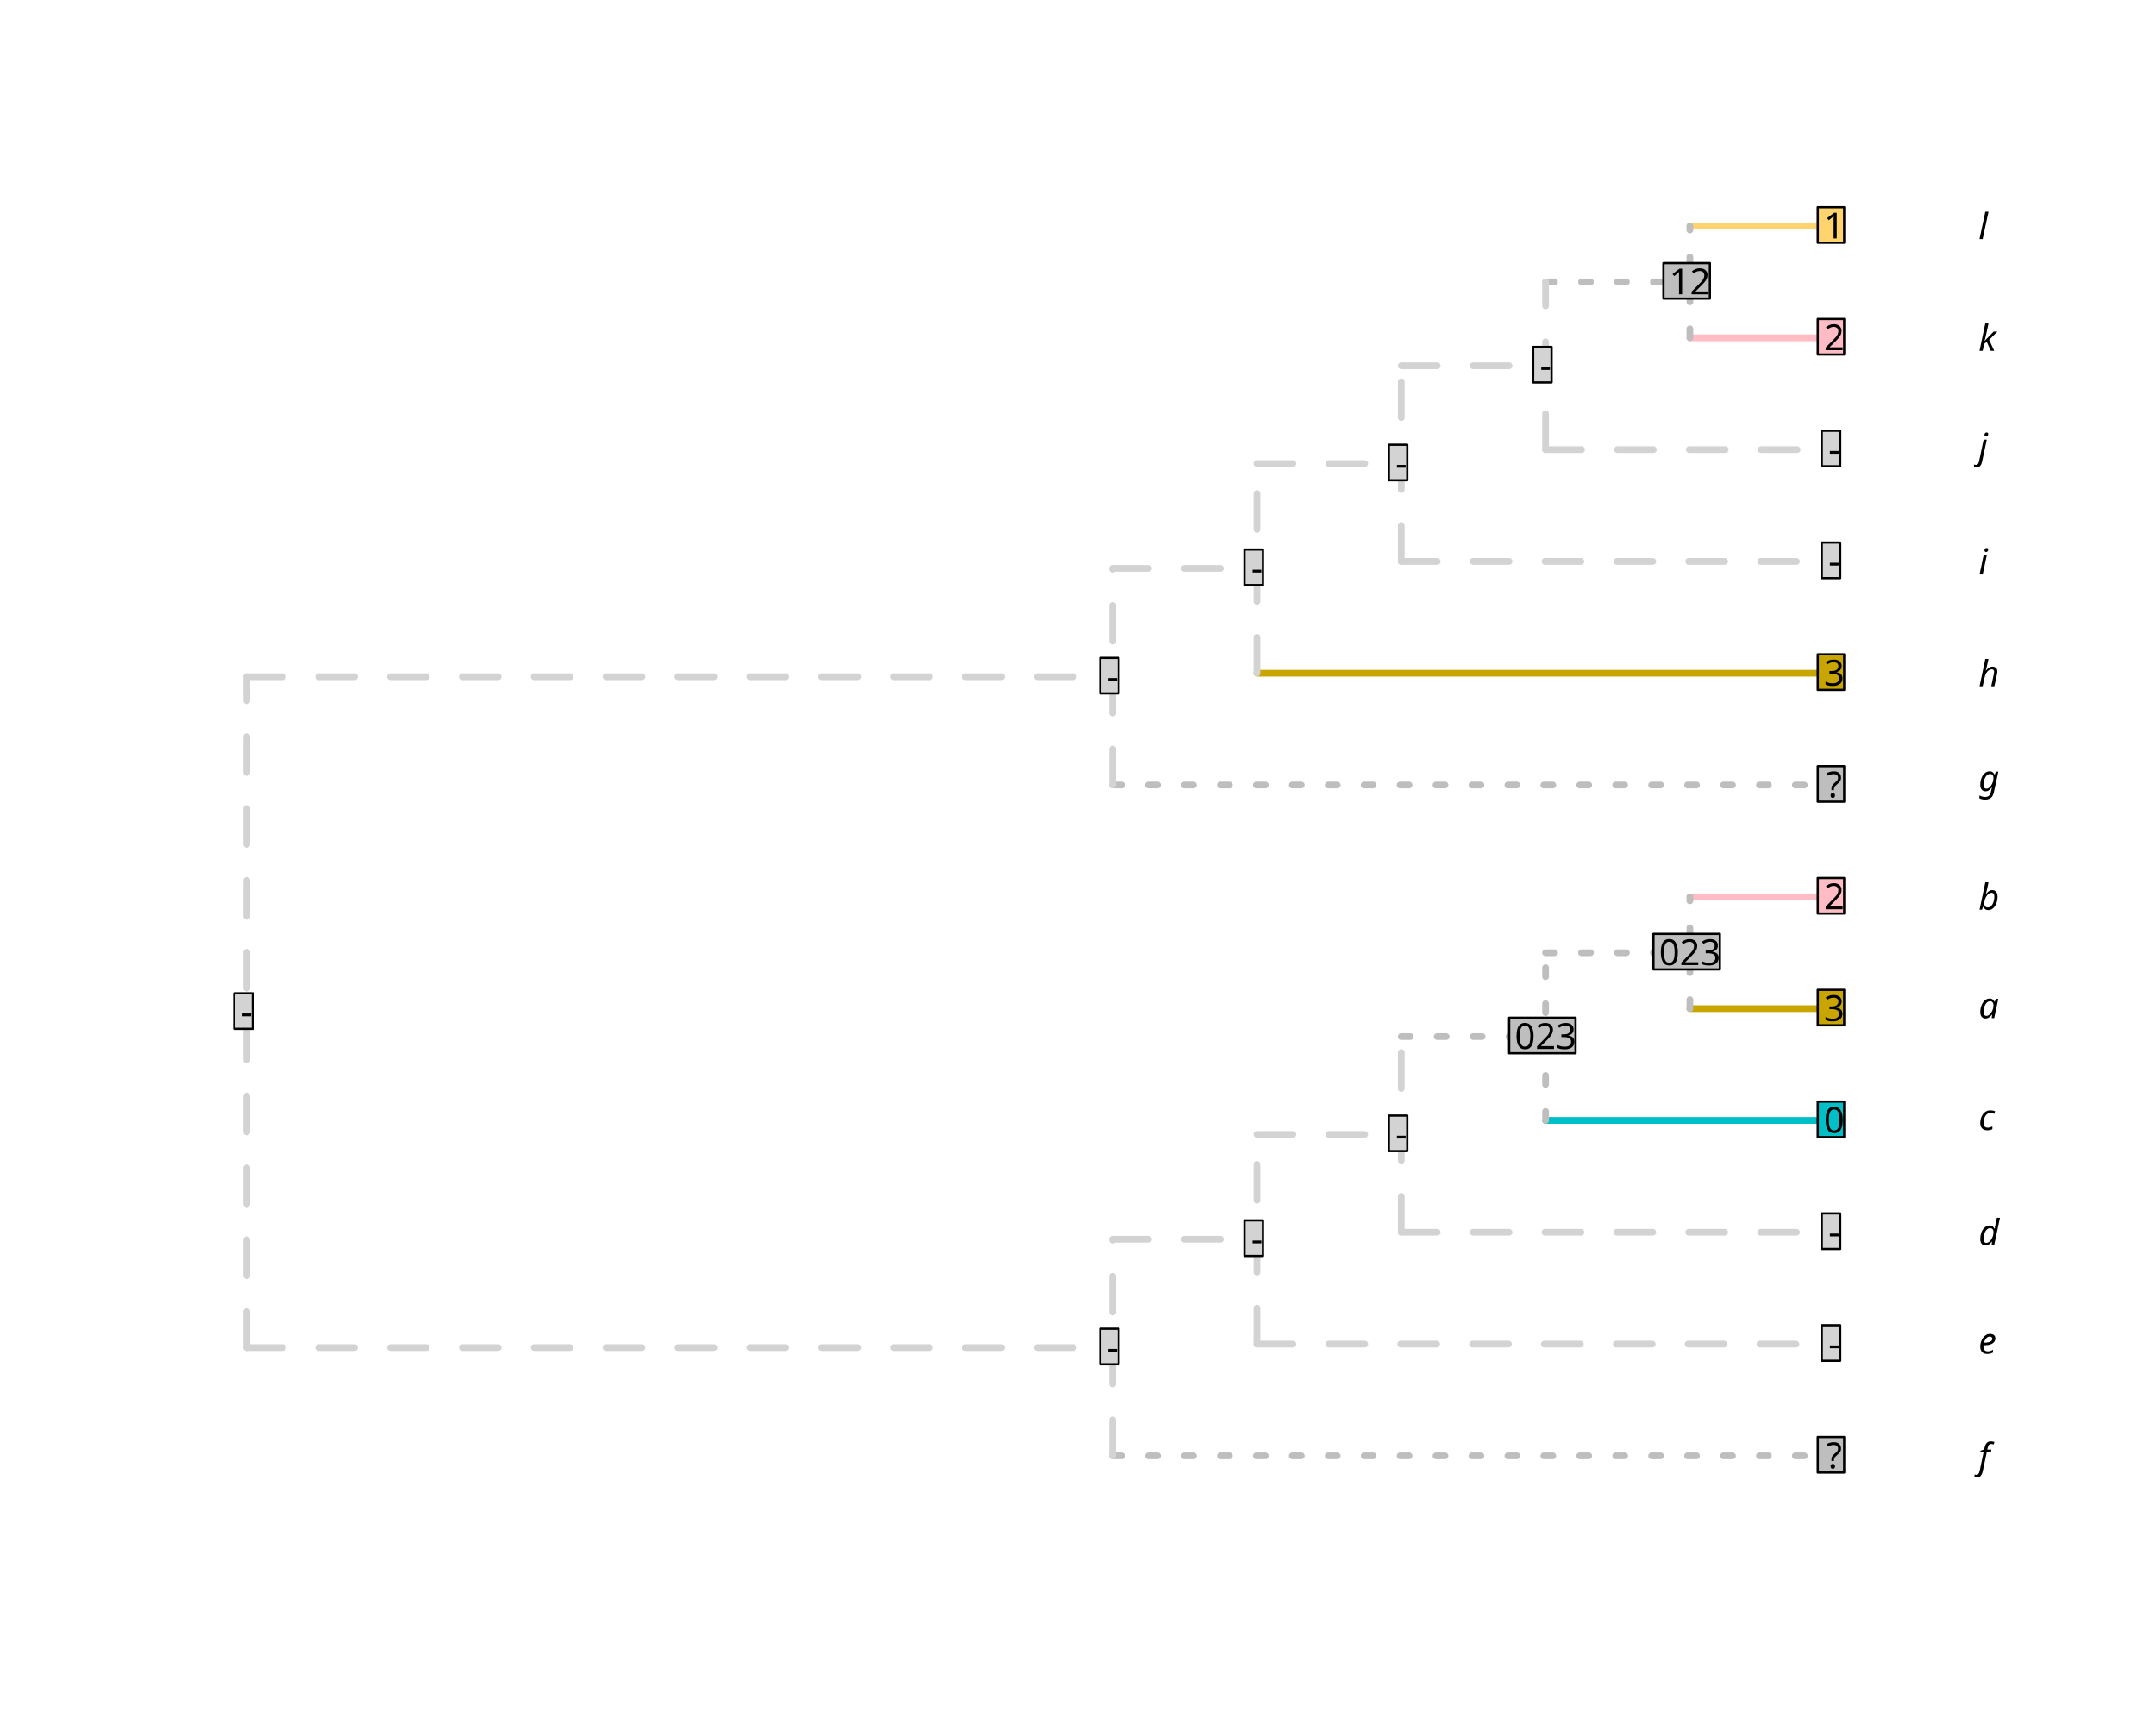
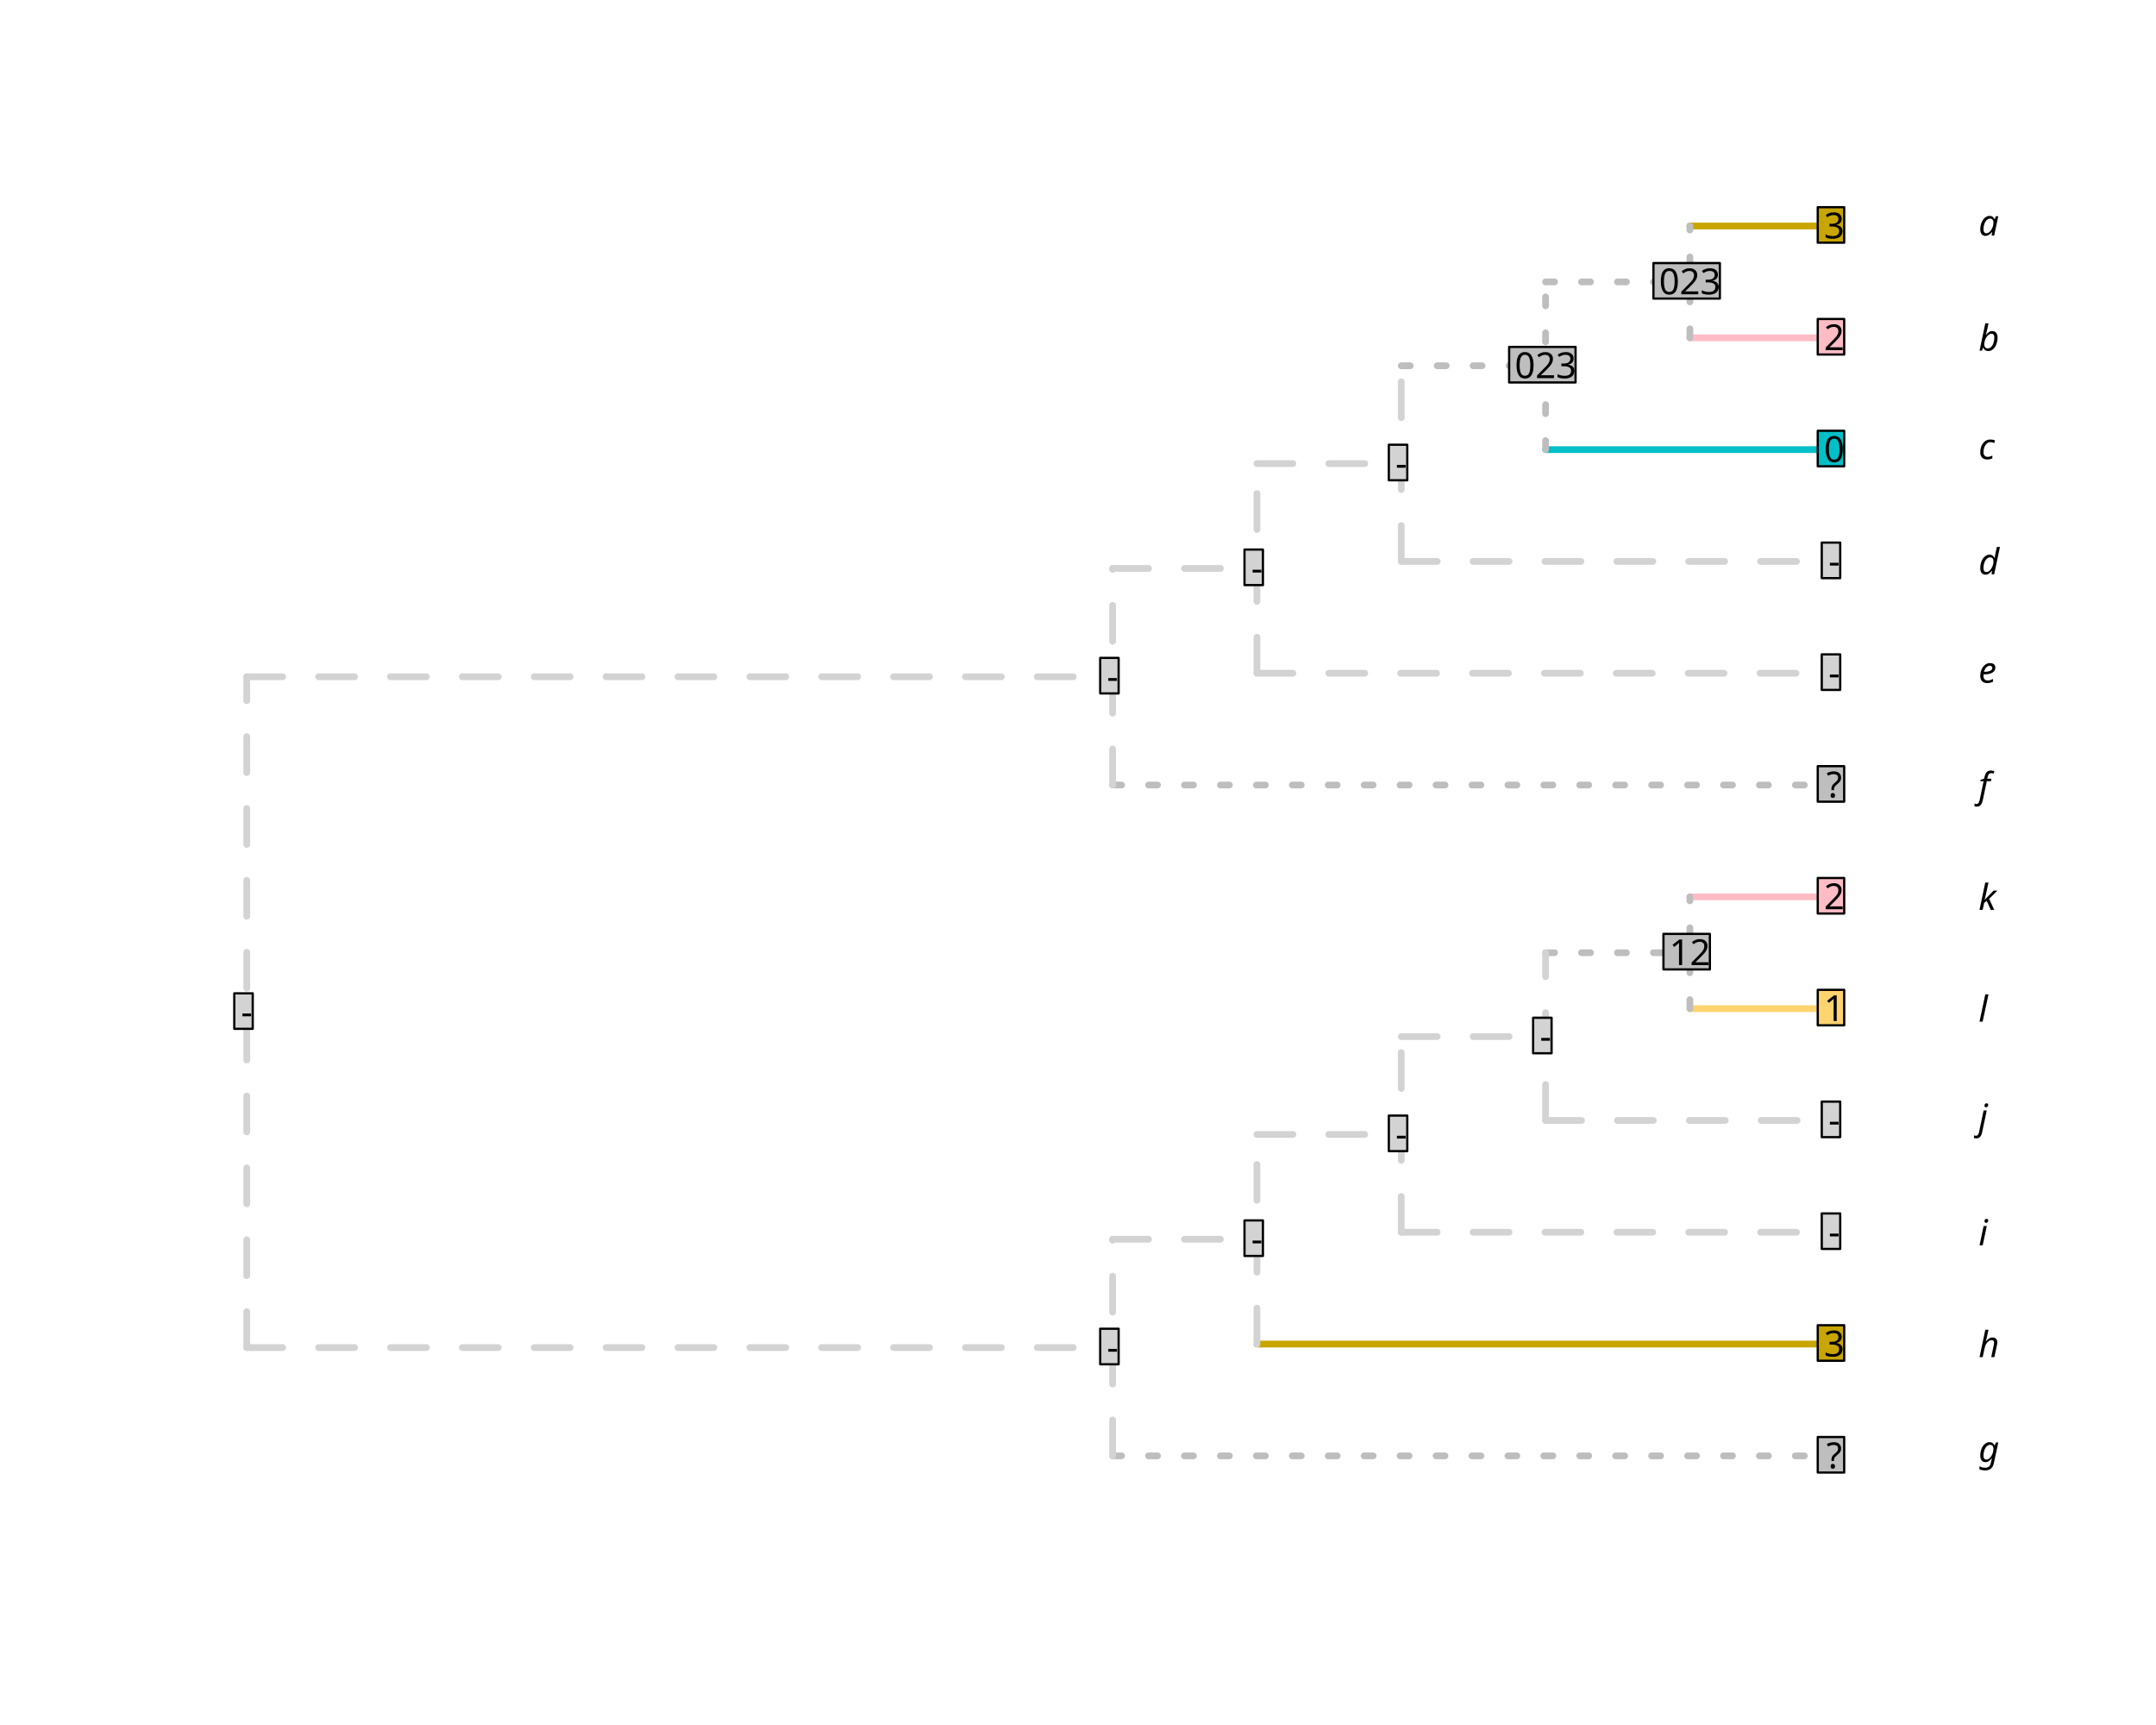
<svg xmlns="http://www.w3.org/2000/svg" class="svglite" data-engine-version="2.0" width="720.00pt" height="576.00pt" viewBox="0 0 720.00 576.00">
  <defs>
    <style type="text/css">
    .svglite line, .svglite polyline, .svglite polygon, .svglite path, .svglite rect, .svglite circle {
      fill: none;
      stroke: #000000;
      stroke-linecap: round;
      stroke-linejoin: round;
      stroke-miterlimit: 10.00;
    }
  </style>
  </defs>
  <rect width="100%" height="100%" style="stroke: none; fill: #FFFFFF;" />
  <defs>
    <clipPath id="cpMC4wMHw3MjAuMDB8MC4wMHw1NzYuMDA=">
      <rect x="0.00" y="0.00" width="720.00" height="576.00" />
    </clipPath>
  </defs>
  <g clip-path="url(#cpMC4wMHw3MjAuMDB8MC4wMHw1NzYuMDA=)">
</g>
  <defs>
    <clipPath id="cpNTkuMDR8Njg5Ljc2fDU5LjA0fDUwMi41Ng==">
      <rect x="59.04" y="59.04" width="630.72" height="443.52" />
    </clipPath>
  </defs>
  <g clip-path="url(#cpNTkuMDR8Njg5Ljc2fDU5LjA0fDUwMi41Ng==)">
    <line x1="82.40" y1="449.97" x2="371.56" y2="449.97" style="stroke-width: 2.25; stroke: #D3D3D3; stroke-dasharray: 12.00,12.00;" />
    <line x1="371.56" y1="486.13" x2="612.54" y2="486.13" style="stroke-width: 2.25; stroke: #BEBEBE; stroke-dasharray: 3.00,9.00;" />
    <line x1="371.56" y1="413.80" x2="419.76" y2="413.80" style="stroke-width: 2.25; stroke: #D3D3D3; stroke-dasharray: 12.00,12.00;" />
-     <line x1="419.76" y1="448.80" x2="612.54" y2="448.80" style="stroke-width: 2.25; stroke: #D3D3D3; stroke-dasharray: 12.00,12.00;" />
+     <line x1="419.76" y1="448.80" x2="612.54" y2="448.80" style="stroke-width: 2.25; stroke: #C8A500;" />
    <line x1="419.76" y1="378.80" x2="467.95" y2="378.80" style="stroke-width: 2.25; stroke: #D3D3D3; stroke-dasharray: 12.00,12.00;" />
    <line x1="467.95" y1="411.47" x2="612.54" y2="411.47" style="stroke-width: 2.25; stroke: #D3D3D3; stroke-dasharray: 12.00,12.00;" />
-     <line x1="467.95" y1="346.13" x2="516.15" y2="346.13" style="stroke-width: 2.25; stroke: #BEBEBE; stroke-dasharray: 3.00,9.00;" />
-     <line x1="516.15" y1="374.13" x2="612.54" y2="374.13" style="stroke-width: 2.25; stroke: #00BFC6;" />
+     <line x1="467.95" y1="346.13" x2="516.15" y2="346.13" style="stroke-width: 2.25; stroke: #D3D3D3; stroke-dasharray: 12.00,12.00;" />
+     <line x1="516.15" y1="374.13" x2="612.54" y2="374.13" style="stroke-width: 2.25; stroke: #D3D3D3; stroke-dasharray: 12.00,12.00;" />
    <line x1="516.15" y1="318.13" x2="564.34" y2="318.13" style="stroke-width: 2.25; stroke: #BEBEBE; stroke-dasharray: 3.00,9.00;" />
-     <line x1="564.34" y1="336.80" x2="612.54" y2="336.80" style="stroke-width: 2.25; stroke: #C8A500;" />
+     <line x1="564.34" y1="336.80" x2="612.54" y2="336.80" style="stroke-width: 2.25; stroke: #FFD46F;" />
    <line x1="564.34" y1="299.47" x2="612.54" y2="299.47" style="stroke-width: 2.25; stroke: #FFBCC5;" />
    <line x1="82.40" y1="225.97" x2="371.56" y2="225.97" style="stroke-width: 2.25; stroke: #D3D3D3; stroke-dasharray: 12.00,12.00;" />
    <line x1="371.56" y1="262.13" x2="612.54" y2="262.13" style="stroke-width: 2.25; stroke: #BEBEBE; stroke-dasharray: 3.00,9.00;" />
    <line x1="371.56" y1="189.80" x2="419.76" y2="189.80" style="stroke-width: 2.25; stroke: #D3D3D3; stroke-dasharray: 12.00,12.00;" />
-     <line x1="419.76" y1="224.80" x2="612.54" y2="224.80" style="stroke-width: 2.25; stroke: #C8A500;" />
+     <line x1="419.76" y1="224.80" x2="612.54" y2="224.80" style="stroke-width: 2.25; stroke: #D3D3D3; stroke-dasharray: 12.00,12.00;" />
    <line x1="419.76" y1="154.80" x2="467.95" y2="154.80" style="stroke-width: 2.25; stroke: #D3D3D3; stroke-dasharray: 12.00,12.00;" />
    <line x1="467.95" y1="187.47" x2="612.54" y2="187.47" style="stroke-width: 2.25; stroke: #D3D3D3; stroke-dasharray: 12.00,12.00;" />
-     <line x1="467.95" y1="122.13" x2="516.15" y2="122.13" style="stroke-width: 2.25; stroke: #D3D3D3; stroke-dasharray: 12.00,12.00;" />
-     <line x1="516.15" y1="150.13" x2="612.54" y2="150.13" style="stroke-width: 2.25; stroke: #D3D3D3; stroke-dasharray: 12.00,12.00;" />
+     <line x1="467.95" y1="122.13" x2="516.15" y2="122.13" style="stroke-width: 2.25; stroke: #BEBEBE; stroke-dasharray: 3.00,9.00;" />
+     <line x1="516.15" y1="150.13" x2="612.54" y2="150.13" style="stroke-width: 2.25; stroke: #00BFC6;" />
    <line x1="516.15" y1="94.13" x2="564.34" y2="94.13" style="stroke-width: 2.25; stroke: #BEBEBE; stroke-dasharray: 3.00,9.00;" />
    <line x1="564.34" y1="112.80" x2="612.54" y2="112.80" style="stroke-width: 2.25; stroke: #FFBCC5;" />
-     <line x1="564.34" y1="75.47" x2="612.54" y2="75.47" style="stroke-width: 2.25; stroke: #FFD46F;" />
+     <line x1="564.34" y1="75.47" x2="612.54" y2="75.47" style="stroke-width: 2.25; stroke: #C8A500;" />
    <line x1="82.40" y1="449.97" x2="82.40" y2="225.97" style="stroke-width: 2.25; stroke: #D3D3D3; stroke-dasharray: 12.00,12.00;" />
+     <line x1="371.56" y1="262.13" x2="371.56" y2="189.80" style="stroke-width: 2.25; stroke: #D3D3D3; stroke-dasharray: 12.00,12.00;" />
+     <line x1="419.76" y1="224.80" x2="419.76" y2="154.80" style="stroke-width: 2.25; stroke: #D3D3D3; stroke-dasharray: 12.00,12.00;" />
+     <line x1="467.95" y1="187.47" x2="467.95" y2="122.13" style="stroke-width: 2.25; stroke: #D3D3D3; stroke-dasharray: 12.00,12.00;" />
+     <line x1="516.15" y1="150.13" x2="516.15" y2="94.13" style="stroke-width: 2.25; stroke: #BEBEBE; stroke-dasharray: 3.00,9.00;" />
+     <line x1="564.34" y1="112.80" x2="564.34" y2="75.47" style="stroke-width: 2.25; stroke: #BEBEBE; stroke-dasharray: 3.00,9.00;" />
    <line x1="371.56" y1="486.13" x2="371.56" y2="413.80" style="stroke-width: 2.25; stroke: #D3D3D3; stroke-dasharray: 12.00,12.00;" />
    <line x1="419.76" y1="448.80" x2="419.76" y2="378.80" style="stroke-width: 2.25; stroke: #D3D3D3; stroke-dasharray: 12.00,12.00;" />
    <line x1="467.95" y1="411.47" x2="467.95" y2="346.13" style="stroke-width: 2.25; stroke: #D3D3D3; stroke-dasharray: 12.00,12.00;" />
-     <line x1="516.15" y1="374.13" x2="516.15" y2="318.13" style="stroke-width: 2.25; stroke: #BEBEBE; stroke-dasharray: 3.00,9.00;" />
+     <line x1="516.15" y1="374.13" x2="516.15" y2="318.13" style="stroke-width: 2.25; stroke: #D3D3D3; stroke-dasharray: 12.00,12.00;" />
    <line x1="564.34" y1="336.80" x2="564.34" y2="299.47" style="stroke-width: 2.25; stroke: #BEBEBE; stroke-dasharray: 3.00,9.00;" />
-     <line x1="371.56" y1="262.13" x2="371.56" y2="189.80" style="stroke-width: 2.25; stroke: #D3D3D3; stroke-dasharray: 12.00,12.00;" />
-     <line x1="419.76" y1="224.80" x2="419.76" y2="154.80" style="stroke-width: 2.25; stroke: #D3D3D3; stroke-dasharray: 12.00,12.00;" />
-     <line x1="467.95" y1="187.47" x2="467.95" y2="122.13" style="stroke-width: 2.25; stroke: #D3D3D3; stroke-dasharray: 12.00,12.00;" />
-     <line x1="516.15" y1="150.13" x2="516.15" y2="94.13" style="stroke-width: 2.25; stroke: #D3D3D3; stroke-dasharray: 12.00,12.00;" />
-     <line x1="564.34" y1="112.80" x2="564.34" y2="75.47" style="stroke-width: 2.25; stroke: #BEBEBE; stroke-dasharray: 3.00,9.00;" />
-     <text x="660.73" y="339.97" style="font-size: 12.00px; font-style: italic; font-family: sans;" textLength="6.67px" lengthAdjust="spacingAndGlyphs">a</text>
-     <text x="660.73" y="303.76" style="font-size: 12.00px; font-style: italic; font-family: sans;" textLength="6.67px" lengthAdjust="spacingAndGlyphs">b</text>
-     <text x="660.73" y="377.30" style="font-size: 12.00px; font-style: italic; font-family: sans;" textLength="6.00px" lengthAdjust="spacingAndGlyphs">c</text>
-     <text x="660.73" y="415.76" style="font-size: 12.00px; font-style: italic; font-family: sans;" textLength="6.67px" lengthAdjust="spacingAndGlyphs">d</text>
-     <text x="660.73" y="451.97" style="font-size: 12.00px; font-style: italic; font-family: sans;" textLength="6.67px" lengthAdjust="spacingAndGlyphs">e</text>
-     <text x="660.73" y="490.47" style="font-size: 12.00px; font-style: italic; font-family: sans;" textLength="3.33px" lengthAdjust="spacingAndGlyphs">f</text>
-     <text x="660.73" y="264.11" style="font-size: 12.00px; font-style: italic; font-family: sans;" textLength="6.67px" lengthAdjust="spacingAndGlyphs">g</text>
-     <text x="660.73" y="229.15" style="font-size: 12.00px; font-style: italic; font-family: sans;" textLength="6.67px" lengthAdjust="spacingAndGlyphs">h</text>
-     <text x="660.73" y="191.82" style="font-size: 12.00px; font-style: italic; font-family: sans;" textLength="2.66px" lengthAdjust="spacingAndGlyphs">i</text>
-     <text x="660.73" y="153.24" style="font-size: 12.00px; font-style: italic; font-family: sans;" textLength="2.66px" lengthAdjust="spacingAndGlyphs">j</text>
-     <text x="660.73" y="117.15" style="font-size: 12.00px; font-style: italic; font-family: sans;" textLength="6.00px" lengthAdjust="spacingAndGlyphs">k</text>
-     <text x="660.73" y="79.82" style="font-size: 12.00px; font-style: italic; font-family: sans;" textLength="2.66px" lengthAdjust="spacingAndGlyphs">l</text>
-     <rect x="607.04" y="330.51" width="8.83" height="11.86" style="stroke-width: 0.75; fill: #C8A500;" />
+     <text x="660.73" y="78.64" style="font-size: 12.00px; font-style: italic; font-family: sans;" textLength="6.67px" lengthAdjust="spacingAndGlyphs">a</text>
+     <text x="660.73" y="117.09" style="font-size: 12.00px; font-style: italic; font-family: sans;" textLength="6.67px" lengthAdjust="spacingAndGlyphs">b</text>
+     <text x="660.73" y="153.30" style="font-size: 12.00px; font-style: italic; font-family: sans;" textLength="6.00px" lengthAdjust="spacingAndGlyphs">c</text>
+     <text x="660.73" y="191.76" style="font-size: 12.00px; font-style: italic; font-family: sans;" textLength="6.67px" lengthAdjust="spacingAndGlyphs">d</text>
+     <text x="660.73" y="227.97" style="font-size: 12.00px; font-style: italic; font-family: sans;" textLength="6.67px" lengthAdjust="spacingAndGlyphs">e</text>
+     <text x="660.73" y="266.47" style="font-size: 12.00px; font-style: italic; font-family: sans;" textLength="3.33px" lengthAdjust="spacingAndGlyphs">f</text>
+     <text x="660.73" y="488.11" style="font-size: 12.00px; font-style: italic; font-family: sans;" textLength="6.67px" lengthAdjust="spacingAndGlyphs">g</text>
+     <text x="660.73" y="453.15" style="font-size: 12.00px; font-style: italic; font-family: sans;" textLength="6.67px" lengthAdjust="spacingAndGlyphs">h</text>
+     <text x="660.73" y="415.82" style="font-size: 12.00px; font-style: italic; font-family: sans;" textLength="2.66px" lengthAdjust="spacingAndGlyphs">i</text>
+     <text x="660.73" y="377.24" style="font-size: 12.00px; font-style: italic; font-family: sans;" textLength="2.66px" lengthAdjust="spacingAndGlyphs">j</text>
+     <text x="660.73" y="303.82" style="font-size: 12.00px; font-style: italic; font-family: sans;" textLength="6.00px" lengthAdjust="spacingAndGlyphs">k</text>
+     <text x="660.73" y="341.15" style="font-size: 12.00px; font-style: italic; font-family: sans;" textLength="2.66px" lengthAdjust="spacingAndGlyphs">l</text>
+     <rect x="607.04" y="69.18" width="8.83" height="11.86" style="stroke-width: 0.75; fill: #C8A500;" />
+     <rect x="607.04" y="106.51" width="8.83" height="11.86" style="stroke-width: 0.75; fill: #FFBCC5;" />
+     <rect x="607.04" y="143.84" width="8.83" height="11.86" style="stroke-width: 0.75; fill: #00BFC6;" />
+     <rect x="608.38" y="181.18" width="6.16" height="11.86" style="stroke-width: 0.75; fill: #D3D3D3;" />
+     <rect x="608.38" y="218.51" width="6.16" height="11.86" style="stroke-width: 0.75; fill: #D3D3D3;" />
+     <rect x="607.04" y="255.84" width="8.83" height="11.86" style="stroke-width: 0.75; fill: #BEBEBE;" />
+     <rect x="607.04" y="479.84" width="8.83" height="11.86" style="stroke-width: 0.75; fill: #BEBEBE;" />
+     <rect x="607.04" y="442.51" width="8.83" height="11.86" style="stroke-width: 0.75; fill: #C8A500;" />
+     <rect x="608.38" y="405.18" width="6.16" height="11.86" style="stroke-width: 0.75; fill: #D3D3D3;" />
+     <rect x="608.38" y="367.84" width="6.16" height="11.86" style="stroke-width: 0.75; fill: #D3D3D3;" />
    <rect x="607.04" y="293.18" width="8.83" height="11.86" style="stroke-width: 0.75; fill: #FFBCC5;" />
-     <rect x="607.04" y="367.84" width="8.83" height="11.86" style="stroke-width: 0.75; fill: #00BFC6;" />
-     <rect x="608.38" y="405.18" width="6.16" height="11.86" style="stroke-width: 0.75; fill: #D3D3D3;" />
-     <rect x="608.38" y="442.51" width="6.16" height="11.86" style="stroke-width: 0.75; fill: #D3D3D3;" />
-     <rect x="607.04" y="479.84" width="8.83" height="11.86" style="stroke-width: 0.75; fill: #BEBEBE;" />
-     <rect x="607.04" y="255.84" width="8.83" height="11.86" style="stroke-width: 0.75; fill: #BEBEBE;" />
-     <rect x="607.04" y="218.51" width="8.83" height="11.86" style="stroke-width: 0.75; fill: #C8A500;" />
-     <rect x="608.38" y="181.18" width="6.16" height="11.86" style="stroke-width: 0.75; fill: #D3D3D3;" />
-     <rect x="608.38" y="143.84" width="6.16" height="11.86" style="stroke-width: 0.75; fill: #D3D3D3;" />
-     <rect x="607.04" y="106.51" width="8.83" height="11.86" style="stroke-width: 0.75; fill: #FFBCC5;" />
-     <rect x="607.04" y="69.18" width="8.83" height="11.86" style="stroke-width: 0.75; fill: #FFD46F;" />
+     <rect x="607.04" y="330.51" width="8.83" height="11.86" style="stroke-width: 0.75; fill: #FFD46F;" />
    <rect x="78.24" y="331.68" width="6.16" height="11.86" style="stroke-width: 0.75; fill: #D3D3D3;" />
+     <rect x="367.41" y="219.68" width="6.16" height="11.86" style="stroke-width: 0.75; fill: #D3D3D3;" />
+     <rect x="415.60" y="183.51" width="6.16" height="11.86" style="stroke-width: 0.75; fill: #D3D3D3;" />
+     <rect x="463.80" y="148.51" width="6.16" height="11.86" style="stroke-width: 0.75; fill: #D3D3D3;" />
+     <rect x="503.98" y="115.84" width="22.18" height="11.86" style="stroke-width: 0.75; fill: #BEBEBE;" />
+     <rect x="552.17" y="87.84" width="22.18" height="11.86" style="stroke-width: 0.75; fill: #BEBEBE;" />
    <rect x="367.41" y="443.68" width="6.16" height="11.86" style="stroke-width: 0.75; fill: #D3D3D3;" />
    <rect x="415.60" y="407.51" width="6.16" height="11.86" style="stroke-width: 0.75; fill: #D3D3D3;" />
    <rect x="463.80" y="372.51" width="6.16" height="11.86" style="stroke-width: 0.75; fill: #D3D3D3;" />
-     <rect x="503.98" y="339.84" width="22.18" height="11.86" style="stroke-width: 0.75; fill: #BEBEBE;" />
-     <rect x="552.17" y="311.84" width="22.18" height="11.86" style="stroke-width: 0.75; fill: #BEBEBE;" />
-     <rect x="367.41" y="219.68" width="6.16" height="11.86" style="stroke-width: 0.75; fill: #D3D3D3;" />
-     <rect x="415.60" y="183.51" width="6.16" height="11.86" style="stroke-width: 0.75; fill: #D3D3D3;" />
-     <rect x="463.80" y="148.51" width="6.16" height="11.86" style="stroke-width: 0.75; fill: #D3D3D3;" />
-     <rect x="511.99" y="115.84" width="6.16" height="11.86" style="stroke-width: 0.75; fill: #D3D3D3;" />
-     <rect x="555.51" y="87.84" width="15.51" height="11.86" style="stroke-width: 0.75; fill: #BEBEBE;" />
-     <text x="612.54" y="340.93" text-anchor="middle" style="font-size: 12.00px; font-family: sans;" textLength="6.67px" lengthAdjust="spacingAndGlyphs">3</text>
+     <rect x="511.99" y="339.84" width="6.16" height="11.86" style="stroke-width: 0.75; fill: #D3D3D3;" />
+     <rect x="555.51" y="311.84" width="15.51" height="11.86" style="stroke-width: 0.75; fill: #BEBEBE;" />
+     <text x="612.54" y="79.60" text-anchor="middle" style="font-size: 12.00px; font-family: sans;" textLength="6.67px" lengthAdjust="spacingAndGlyphs">3</text>
+     <text x="612.54" y="116.93" text-anchor="middle" style="font-size: 12.00px; font-family: sans;" textLength="6.67px" lengthAdjust="spacingAndGlyphs">2</text>
+     <text x="612.54" y="154.26" text-anchor="middle" style="font-size: 12.00px; font-family: sans;" textLength="6.67px" lengthAdjust="spacingAndGlyphs">0</text>
+     <text x="612.54" y="191.60" text-anchor="middle" style="font-size: 12.00px; font-family: sans;" textLength="4.00px" lengthAdjust="spacingAndGlyphs">-</text>
+     <text x="612.54" y="228.93" text-anchor="middle" style="font-size: 12.00px; font-family: sans;" textLength="4.00px" lengthAdjust="spacingAndGlyphs">-</text>
+     <text x="612.54" y="266.26" text-anchor="middle" style="font-size: 12.00px; font-family: sans;" textLength="6.67px" lengthAdjust="spacingAndGlyphs">?</text>
+     <text x="612.54" y="490.26" text-anchor="middle" style="font-size: 12.00px; font-family: sans;" textLength="6.67px" lengthAdjust="spacingAndGlyphs">?</text>
+     <text x="612.54" y="452.93" text-anchor="middle" style="font-size: 12.00px; font-family: sans;" textLength="6.67px" lengthAdjust="spacingAndGlyphs">3</text>
+     <text x="612.54" y="415.60" text-anchor="middle" style="font-size: 12.00px; font-family: sans;" textLength="4.00px" lengthAdjust="spacingAndGlyphs">-</text>
+     <text x="612.54" y="378.26" text-anchor="middle" style="font-size: 12.00px; font-family: sans;" textLength="4.00px" lengthAdjust="spacingAndGlyphs">-</text>
    <text x="612.54" y="303.60" text-anchor="middle" style="font-size: 12.00px; font-family: sans;" textLength="6.67px" lengthAdjust="spacingAndGlyphs">2</text>
-     <text x="612.54" y="378.26" text-anchor="middle" style="font-size: 12.00px; font-family: sans;" textLength="6.67px" lengthAdjust="spacingAndGlyphs">0</text>
-     <text x="612.54" y="415.60" text-anchor="middle" style="font-size: 12.00px; font-family: sans;" textLength="4.00px" lengthAdjust="spacingAndGlyphs">-</text>
-     <text x="612.54" y="452.93" text-anchor="middle" style="font-size: 12.00px; font-family: sans;" textLength="4.00px" lengthAdjust="spacingAndGlyphs">-</text>
-     <text x="612.54" y="490.26" text-anchor="middle" style="font-size: 12.00px; font-family: sans;" textLength="6.67px" lengthAdjust="spacingAndGlyphs">?</text>
-     <text x="612.54" y="266.26" text-anchor="middle" style="font-size: 12.00px; font-family: sans;" textLength="6.67px" lengthAdjust="spacingAndGlyphs">?</text>
-     <text x="612.54" y="228.93" text-anchor="middle" style="font-size: 12.00px; font-family: sans;" textLength="6.67px" lengthAdjust="spacingAndGlyphs">3</text>
-     <text x="612.54" y="191.60" text-anchor="middle" style="font-size: 12.00px; font-family: sans;" textLength="4.00px" lengthAdjust="spacingAndGlyphs">-</text>
-     <text x="612.54" y="154.26" text-anchor="middle" style="font-size: 12.00px; font-family: sans;" textLength="4.00px" lengthAdjust="spacingAndGlyphs">-</text>
-     <text x="612.54" y="116.93" text-anchor="middle" style="font-size: 12.00px; font-family: sans;" textLength="6.67px" lengthAdjust="spacingAndGlyphs">2</text>
-     <text x="612.54" y="79.60" text-anchor="middle" style="font-size: 12.00px; font-family: sans;" textLength="6.67px" lengthAdjust="spacingAndGlyphs">1</text>
+     <text x="612.54" y="340.93" text-anchor="middle" style="font-size: 12.00px; font-family: sans;" textLength="6.67px" lengthAdjust="spacingAndGlyphs">1</text>
    <text x="82.40" y="342.10" text-anchor="middle" style="font-size: 12.00px; font-family: sans;" textLength="4.00px" lengthAdjust="spacingAndGlyphs">-</text>
+     <text x="371.56" y="230.10" text-anchor="middle" style="font-size: 12.00px; font-family: sans;" textLength="4.00px" lengthAdjust="spacingAndGlyphs">-</text>
+     <text x="419.76" y="193.93" text-anchor="middle" style="font-size: 12.00px; font-family: sans;" textLength="4.00px" lengthAdjust="spacingAndGlyphs">-</text>
+     <text x="467.95" y="158.93" text-anchor="middle" style="font-size: 12.00px; font-family: sans;" textLength="4.00px" lengthAdjust="spacingAndGlyphs">-</text>
+     <text x="516.15" y="126.26" text-anchor="middle" style="font-size: 12.00px; font-family: sans;" textLength="20.02px" lengthAdjust="spacingAndGlyphs">023</text>
+     <text x="564.34" y="98.26" text-anchor="middle" style="font-size: 12.00px; font-family: sans;" textLength="20.02px" lengthAdjust="spacingAndGlyphs">023</text>
    <text x="371.56" y="454.10" text-anchor="middle" style="font-size: 12.00px; font-family: sans;" textLength="4.00px" lengthAdjust="spacingAndGlyphs">-</text>
    <text x="419.76" y="417.93" text-anchor="middle" style="font-size: 12.00px; font-family: sans;" textLength="4.00px" lengthAdjust="spacingAndGlyphs">-</text>
    <text x="467.95" y="382.93" text-anchor="middle" style="font-size: 12.00px; font-family: sans;" textLength="4.00px" lengthAdjust="spacingAndGlyphs">-</text>
-     <text x="516.15" y="350.26" text-anchor="middle" style="font-size: 12.00px; font-family: sans;" textLength="20.02px" lengthAdjust="spacingAndGlyphs">023</text>
-     <text x="564.34" y="322.26" text-anchor="middle" style="font-size: 12.00px; font-family: sans;" textLength="20.02px" lengthAdjust="spacingAndGlyphs">023</text>
-     <text x="371.56" y="230.10" text-anchor="middle" style="font-size: 12.00px; font-family: sans;" textLength="4.00px" lengthAdjust="spacingAndGlyphs">-</text>
-     <text x="419.76" y="193.93" text-anchor="middle" style="font-size: 12.00px; font-family: sans;" textLength="4.00px" lengthAdjust="spacingAndGlyphs">-</text>
-     <text x="467.95" y="158.93" text-anchor="middle" style="font-size: 12.00px; font-family: sans;" textLength="4.00px" lengthAdjust="spacingAndGlyphs">-</text>
-     <text x="516.15" y="126.26" text-anchor="middle" style="font-size: 12.00px; font-family: sans;" textLength="4.00px" lengthAdjust="spacingAndGlyphs">-</text>
-     <text x="564.34" y="98.26" text-anchor="middle" style="font-size: 12.00px; font-family: sans;" textLength="13.35px" lengthAdjust="spacingAndGlyphs">12</text>
+     <text x="516.15" y="350.26" text-anchor="middle" style="font-size: 12.00px; font-family: sans;" textLength="4.00px" lengthAdjust="spacingAndGlyphs">-</text>
+     <text x="564.34" y="322.26" text-anchor="middle" style="font-size: 12.00px; font-family: sans;" textLength="13.35px" lengthAdjust="spacingAndGlyphs">12</text>
  </g>
</svg>
